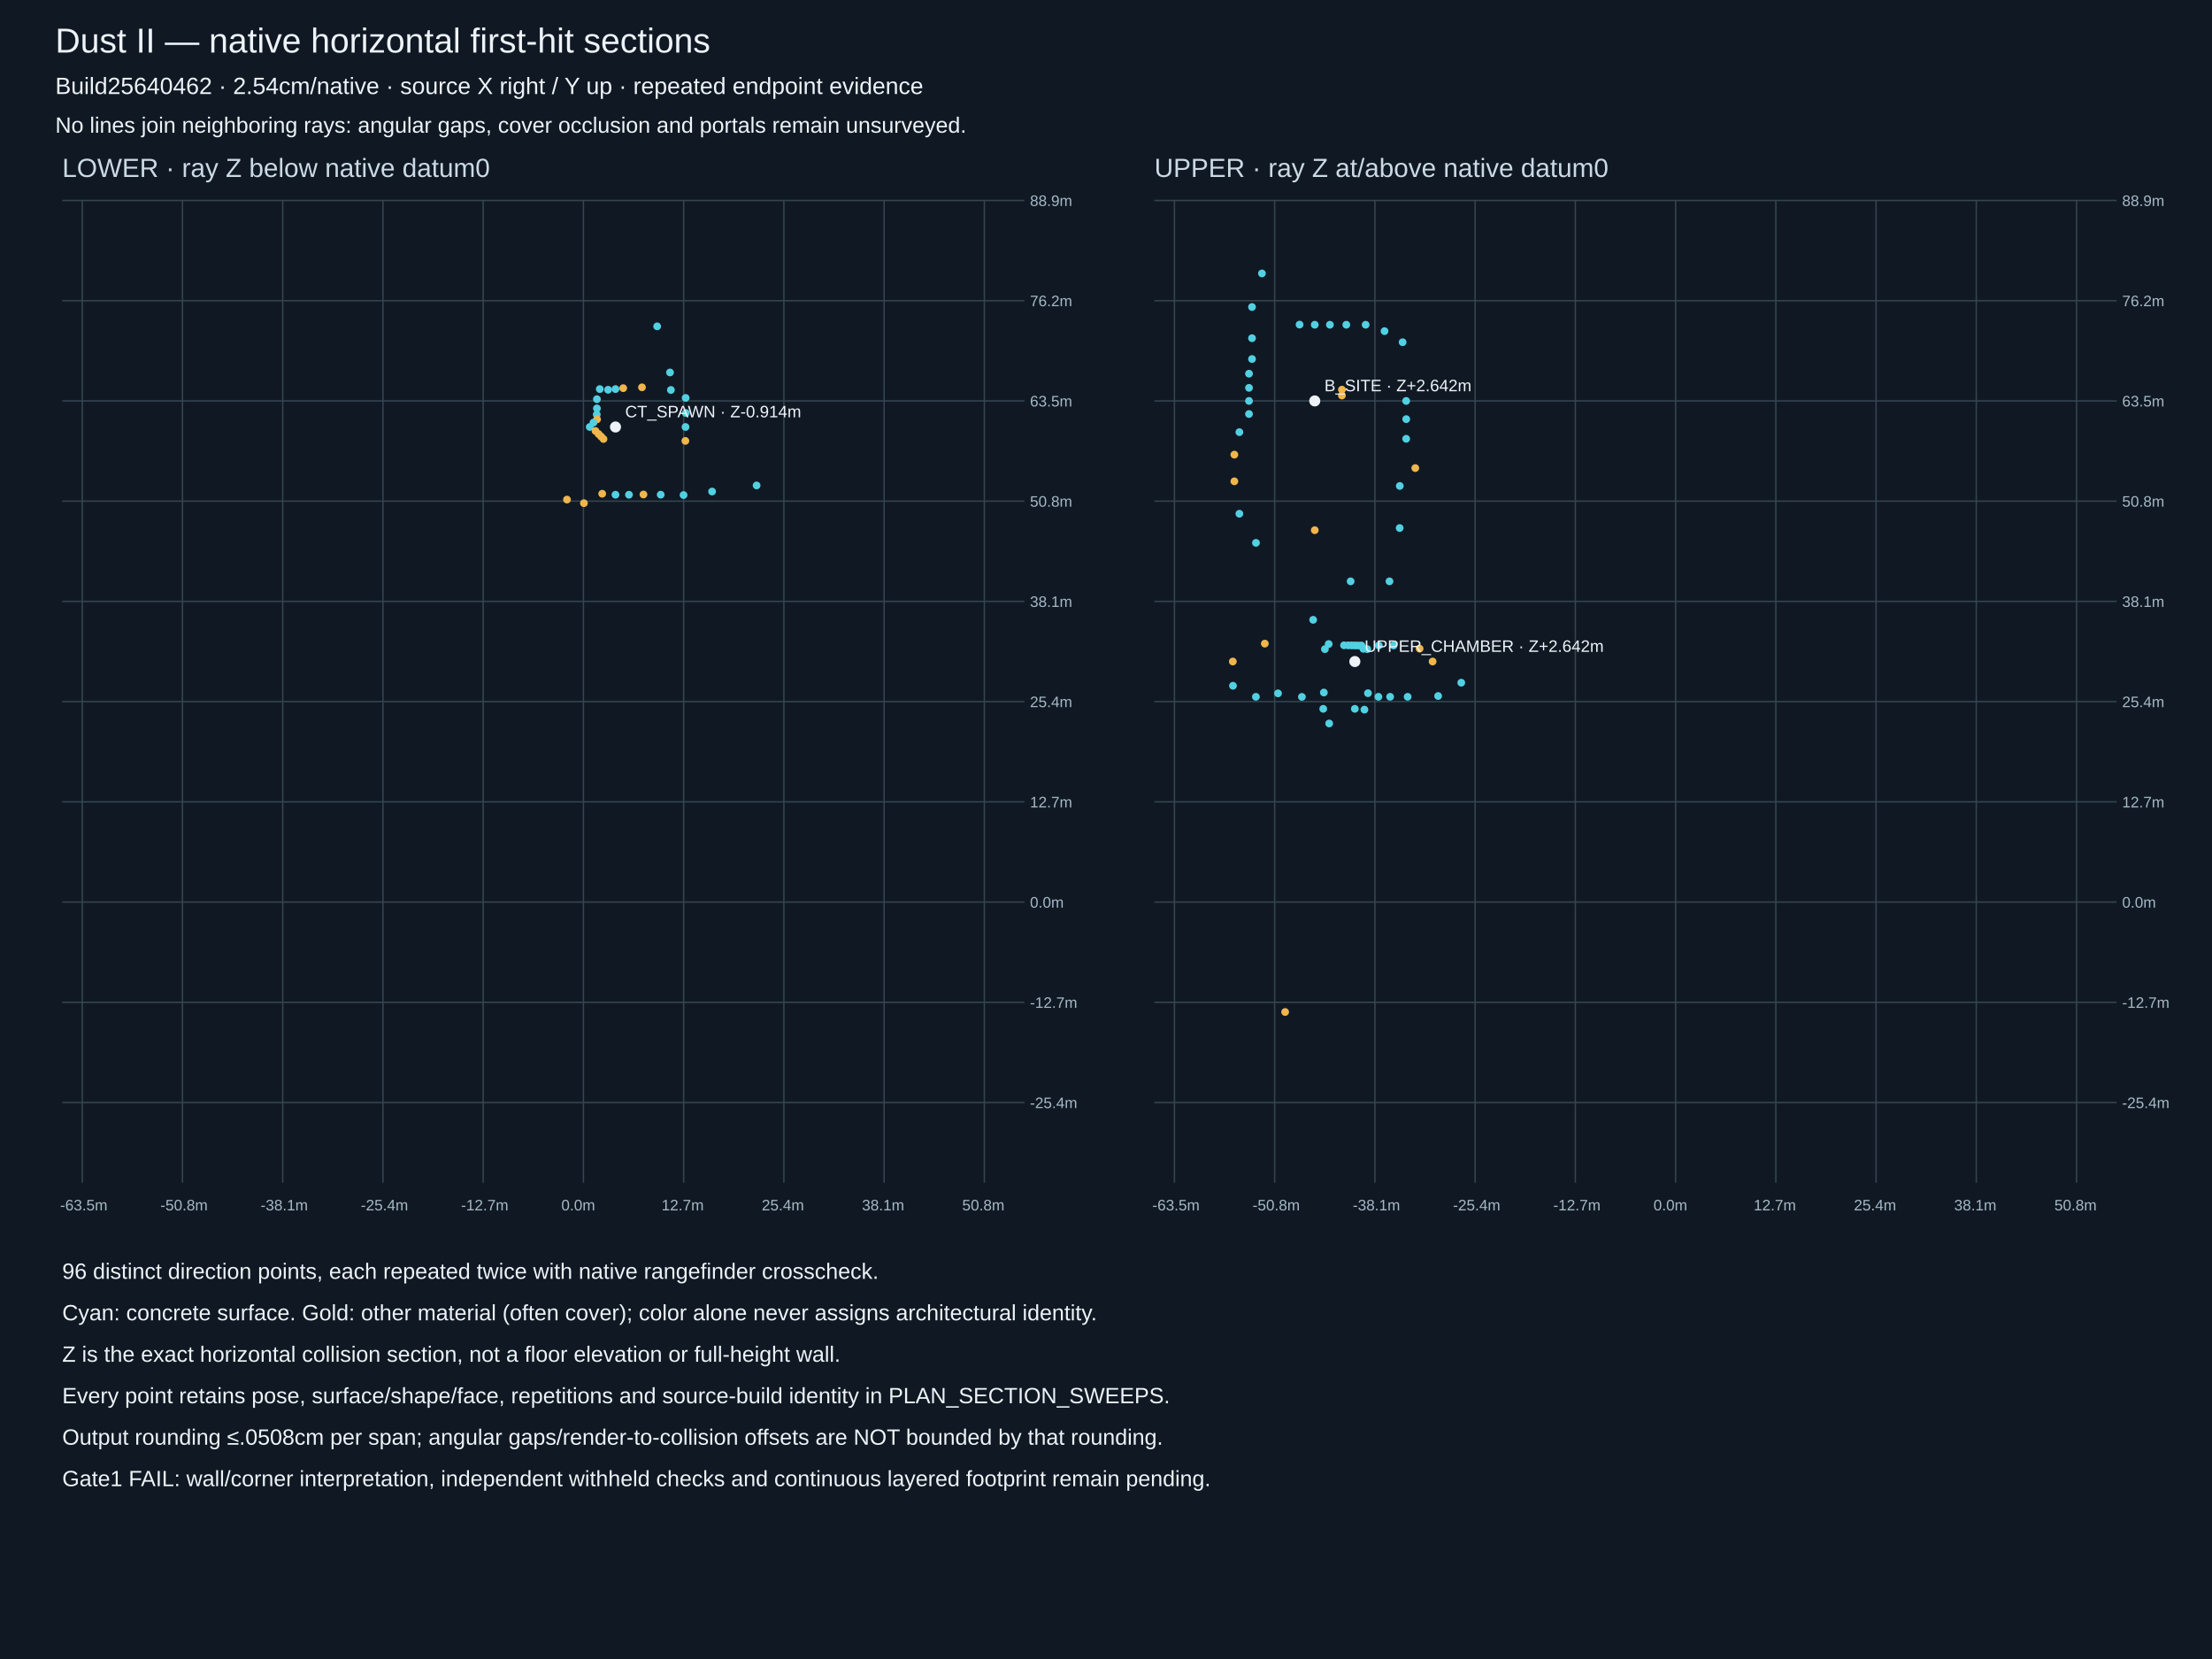
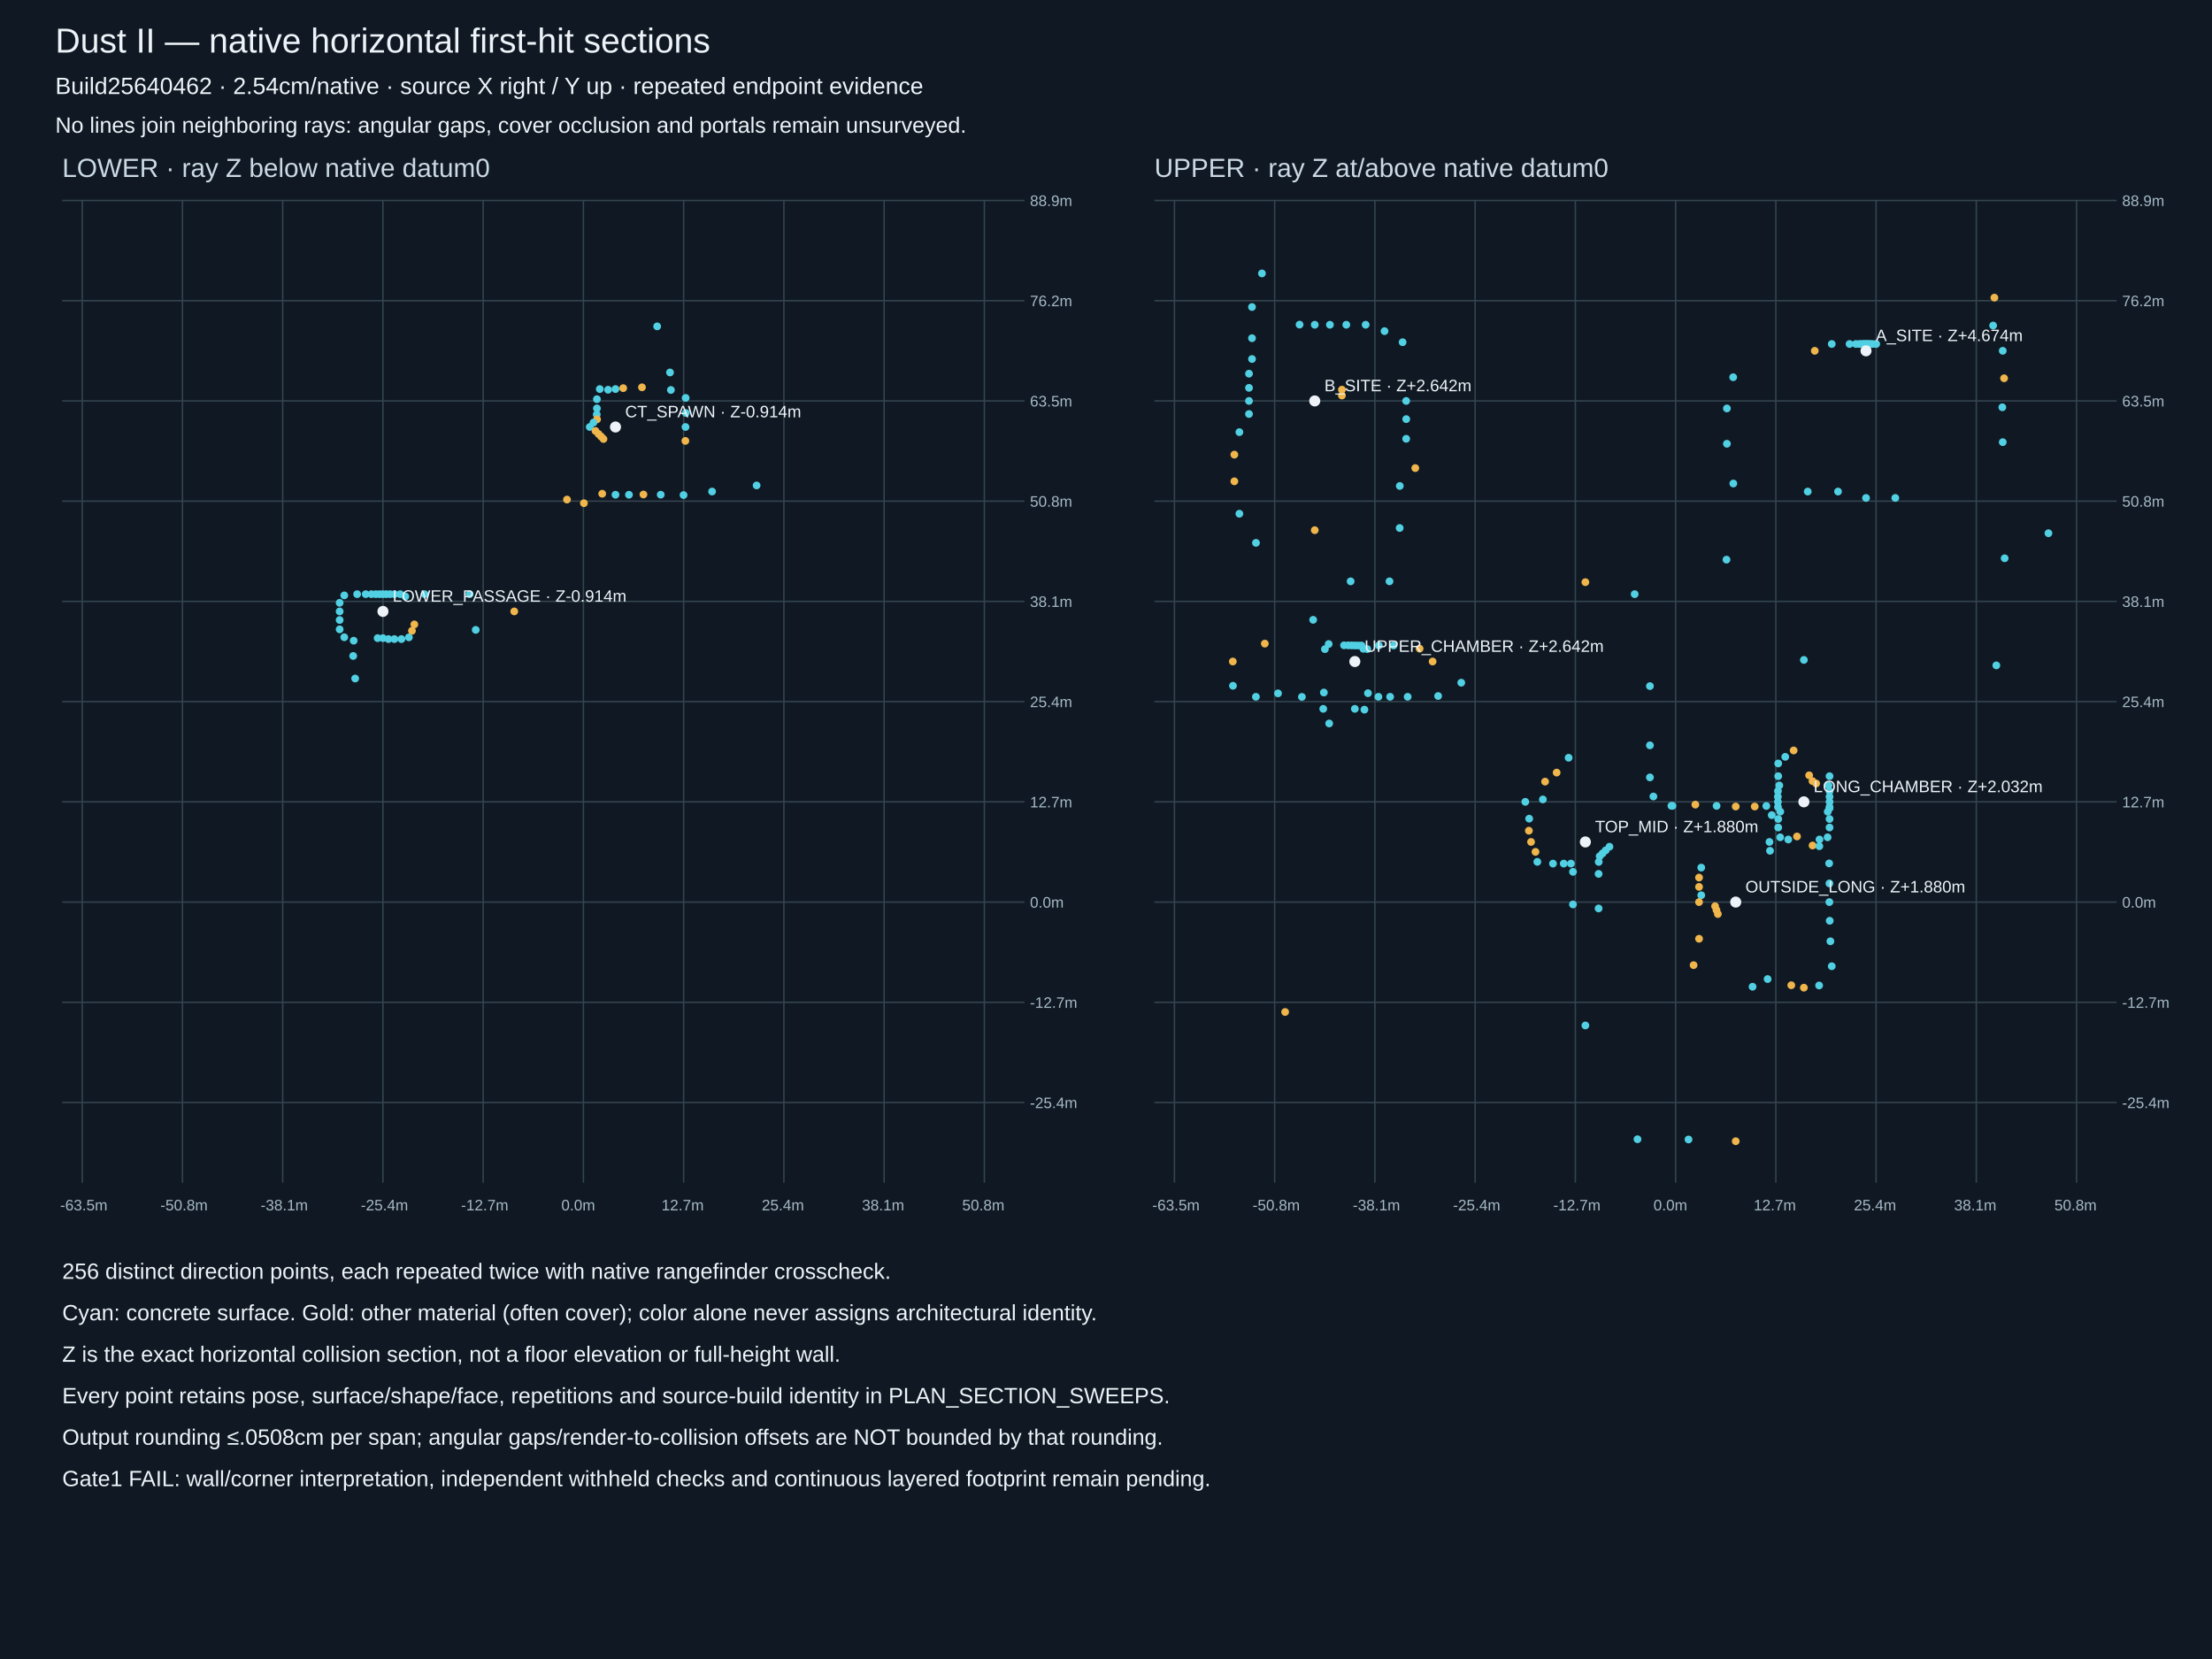
<svg xmlns="http://www.w3.org/2000/svg" width="1600" height="1200" viewBox="0 0 1600 1200">
  <rect width="1600" height="1200" fill="#101923" />
  <g fill="#edf3f8" font-family="Arial">
    <text x="40" y="38" font-size="25">Dust II — native horizontal first-hit sections</text>
    <text x="40" y="68" font-size="17">Build25640462 · 2.54cm/native · source X right / Y up · repeated endpoint evidence</text>
    <text x="40" y="96" font-size="16">No lines join neighboring rays: angular gaps, cover occlusion and portals remain unsurveyed.</text>
  </g>
  <text x="45" y="128" fill="#cbd9e4" font-family="Arial" font-size="19">LOWER · ray Z below native datum0</text>
  <path d="M59.5,855.5 L59.5,145.0" stroke="#344550" />
  <text x="43.5" y="875.5" fill="#a6b9c7" font-family="Arial" font-size="11">-63.5m</text>
  <path d="M132.0,855.5 L132.0,145.0" stroke="#344550" />
  <text x="116.0" y="875.5" fill="#a6b9c7" font-family="Arial" font-size="11">-50.8m</text>
  <path d="M204.5,855.5 L204.5,145.0" stroke="#344550" />
  <text x="188.5" y="875.5" fill="#a6b9c7" font-family="Arial" font-size="11">-38.1m</text>
  <path d="M277.0,855.5 L277.0,145.0" stroke="#344550" />
  <text x="261.0" y="875.5" fill="#a6b9c7" font-family="Arial" font-size="11">-25.4m</text>
  <path d="M349.5,855.5 L349.5,145.0" stroke="#344550" />
  <text x="333.5" y="875.5" fill="#a6b9c7" font-family="Arial" font-size="11">-12.7m</text>
  <path d="M422.0,855.5 L422.0,145.0" stroke="#344550" />
  <text x="406.0" y="875.5" fill="#a6b9c7" font-family="Arial" font-size="11">0.0m</text>
  <path d="M494.5,855.5 L494.5,145.0" stroke="#344550" />
  <text x="478.5" y="875.5" fill="#a6b9c7" font-family="Arial" font-size="11">12.7m</text>
  <path d="M567.0,855.5 L567.0,145.0" stroke="#344550" />
  <text x="551.0" y="875.5" fill="#a6b9c7" font-family="Arial" font-size="11">25.4m</text>
  <path d="M639.5,855.5 L639.5,145.0" stroke="#344550" />
  <text x="623.5" y="875.5" fill="#a6b9c7" font-family="Arial" font-size="11">38.1m</text>
  <path d="M712.0,855.5 L712.0,145.0" stroke="#344550" />
  <text x="696.0" y="875.5" fill="#a6b9c7" font-family="Arial" font-size="11">50.8m</text>
  <path d="M45.0,797.5 L741.0,797.5" stroke="#344550" />
  <text x="745.0" y="801.5" fill="#a6b9c7" font-family="Arial" font-size="11">-25.4m</text>
  <path d="M45.0,725.0 L741.0,725.0" stroke="#344550" />
  <text x="745.0" y="729.0" fill="#a6b9c7" font-family="Arial" font-size="11">-12.7m</text>
  <path d="M45.0,652.5 L741.0,652.5" stroke="#344550" />
  <text x="745.0" y="656.5" fill="#a6b9c7" font-family="Arial" font-size="11">0.0m</text>
  <path d="M45.0,580.0 L741.0,580.0" stroke="#344550" />
  <text x="745.0" y="584.0" fill="#a6b9c7" font-family="Arial" font-size="11">12.7m</text>
  <path d="M45.0,507.5 L741.0,507.5" stroke="#344550" />
  <text x="745.0" y="511.5" fill="#a6b9c7" font-family="Arial" font-size="11">25.4m</text>
  <path d="M45.0,435.0 L741.0,435.0" stroke="#344550" />
  <text x="745.0" y="439.0" fill="#a6b9c7" font-family="Arial" font-size="11">38.1m</text>
  <path d="M45.0,362.5 L741.0,362.5" stroke="#344550" />
  <text x="745.0" y="366.5" fill="#a6b9c7" font-family="Arial" font-size="11">50.8m</text>
  <path d="M45.0,290.0 L741.0,290.0" stroke="#344550" />
  <text x="745.0" y="294.0" fill="#a6b9c7" font-family="Arial" font-size="11">63.5m</text>
  <path d="M45.0,217.5 L741.0,217.5" stroke="#344550" />
  <text x="745.0" y="221.5" fill="#a6b9c7" font-family="Arial" font-size="11">76.2m</text>
  <path d="M45.0,145.0 L741.0,145.0" stroke="#344550" />
  <text x="745.0" y="149.0" fill="#a6b9c7" font-family="Arial" font-size="11">88.9m</text>
  <g>
    <circle cx="495.846" cy="308.85" r="2.8" fill="#52d0e3" />
  </g>
  <g>
    <circle cx="496.073" cy="298.73" r="2.8" fill="#52d0e3" />
  </g>
  <g>
    <circle cx="495.951" cy="287.828" r="2.8" fill="#52d0e3" />
  </g>
  <g>
    <circle cx="485.274" cy="282.074" r="2.8" fill="#52d0e3" />
  </g>
  <g>
    <circle cx="484.64" cy="269.41" r="2.8" fill="#52d0e3" />
  </g>
  <g>
    <circle cx="464.373" cy="280.156" r="2.8" fill="#f0b64c" />
  </g>
  <g>
    <circle cx="475.351" cy="236.06" r="2.8" fill="#52d0e3" />
  </g>
  <g>
    <circle cx="450.787" cy="280.764" r="2.8" fill="#f0b64c" />
  </g>
  <g>
    <circle cx="445.2" cy="281.422" r="2.8" fill="#52d0e3" />
  </g>
  <g>
    <circle cx="439.841" cy="281.909" r="2.8" fill="#52d0e3" />
  </g>
  <g>
    <circle cx="433.839" cy="281.422" r="2.8" fill="#52d0e3" />
  </g>
  <g>
    <circle cx="431.767" cy="288.746" r="2.8" fill="#52d0e3" />
  </g>
  <g>
    <circle cx="431.767" cy="295.417" r="2.8" fill="#52d0e3" />
  </g>
  <g>
    <circle cx="431.653" cy="299.798" r="2.8" fill="#52d0e3" />
  </g>
  <g>
    <circle cx="431.864" cy="303.327" r="2.8" fill="#f0b64c" />
  </g>
  <g>
    <circle cx="429.263" cy="305.68" r="2.8" fill="#52d0e3" />
  </g>
  <g>
    <circle cx="426.586" cy="308.85" r="2.8" fill="#52d0e3" />
  </g>
  <g>
    <circle cx="430.751" cy="311.724" r="2.8" fill="#f0b64c" />
  </g>
  <g>
    <circle cx="432.95" cy="313.924" r="2.8" fill="#f0b64c" />
  </g>
  <g>
    <circle cx="434.828" cy="315.78" r="2.8" fill="#f0b64c" />
  </g>
  <g>
    <circle cx="436.522" cy="317.528" r="2.8" fill="#f0b64c" />
  </g>
  <g>
    <circle cx="410.12" cy="361.352" r="2.8" fill="#f0b64c" />
  </g>
  <g>
    <circle cx="422.37" cy="363.967" r="2.8" fill="#f0b64c" />
  </g>
  <g>
    <circle cx="435.595" cy="357.138" r="2.8" fill="#f0b64c" />
  </g>
  <g>
    <circle cx="445.2" cy="357.86" r="2.8" fill="#52d0e3" />
  </g>
  <g>
    <circle cx="454.948" cy="357.86" r="2.8" fill="#52d0e3" />
  </g>
  <g>
    <circle cx="465.426" cy="357.679" r="2.8" fill="#f0b64c" />
  </g>
  <g>
    <circle cx="477.921" cy="357.819" r="2.8" fill="#52d0e3" />
  </g>
  <g>
    <circle cx="494.433" cy="358.083" r="2.8" fill="#52d0e3" />
  </g>
  <g>
    <circle cx="515.074" cy="355.539" r="2.8" fill="#52d0e3" />
  </g>
  <g>
    <circle cx="547.276" cy="351.131" r="2.8" fill="#52d0e3" />
  </g>
  <g>
    <circle cx="495.751" cy="318.906" r="2.8" fill="#f0b64c" />
  </g>
+   <g>
+     <circle cx="371.971" cy="442.25" r="2.8" fill="#f0b64c" />
+   </g>
+   <g>
+     <circle cx="339.691" cy="429.78" r="2.8" fill="#52d0e3" />
+   </g>
+   <g>
+     <circle cx="307.105" cy="429.78" r="2.8" fill="#52d0e3" />
+   </g>
+   <g>
+     <circle cx="293.192" cy="431.432" r="2.8" fill="#52d0e3" />
+   </g>
+   <g>
+     <circle cx="289.47" cy="429.78" r="2.8" fill="#52d0e3" />
+   </g>
+   <g>
+     <circle cx="285.332" cy="429.78" r="2.8" fill="#52d0e3" />
+   </g>
+   <g>
+     <circle cx="282.165" cy="429.78" r="2.8" fill="#52d0e3" />
+   </g>
+   <g>
+     <circle cx="279.481" cy="429.78" r="2.8" fill="#52d0e3" />
+   </g>
+   <g>
+     <circle cx="277.0" cy="429.78" r="2.8" fill="#52d0e3" />
+   </g>
+   <g>
+     <circle cx="274.519" cy="429.78" r="2.8" fill="#52d0e3" />
+   </g>
+   <g>
+     <circle cx="271.835" cy="429.78" r="2.8" fill="#52d0e3" />
+   </g>
+   <g>
+     <circle cx="268.668" cy="429.78" r="2.8" fill="#52d0e3" />
+   </g>
+   <g>
+     <circle cx="264.53" cy="429.78" r="2.8" fill="#52d0e3" />
+   </g>
+   <g>
+     <circle cx="258.337" cy="429.78" r="2.8" fill="#52d0e3" />
+   </g>
+   <g>
+     <circle cx="249.022" cy="430.662" r="2.8" fill="#52d0e3" />
+   </g>
+   <g>
+     <circle cx="245.68" cy="436.019" r="2.8" fill="#52d0e3" />
+   </g>
+   <g>
+     <circle cx="245.68" cy="442.25" r="2.8" fill="#52d0e3" />
+   </g>
+   <g>
+     <circle cx="245.68" cy="448.481" r="2.8" fill="#52d0e3" />
+   </g>
+   <g>
+     <circle cx="245.68" cy="455.223" r="2.8" fill="#52d0e3" />
+   </g>
+   <g>
+     <circle cx="249.021" cy="460.945" r="2.8" fill="#52d0e3" />
+   </g>
+   <g>
+     <circle cx="255.831" cy="463.419" r="2.8" fill="#52d0e3" />
+   </g>
+   <g>
+     <circle cx="255.472" cy="474.469" r="2.8" fill="#52d0e3" />
+   </g>
+   <g>
+     <circle cx="256.894" cy="490.789" r="2.8" fill="#52d0e3" />
+   </g>
+   <g>
+     <circle cx="273.156" cy="461.574" r="2.8" fill="#52d0e3" />
+   </g>
+   <g>
+     <circle cx="277.0" cy="461.579" r="2.8" fill="#52d0e3" />
+   </g>
+   <g>
+     <circle cx="280.98" cy="462.26" r="2.8" fill="#52d0e3" />
+   </g>
+   <g>
+     <circle cx="285.288" cy="462.26" r="2.8" fill="#52d0e3" />
+   </g>
+   <g>
+     <circle cx="290.37" cy="462.26" r="2.8" fill="#52d0e3" />
+   </g>
+   <g>
+     <circle cx="295.759" cy="461.009" r="2.8" fill="#52d0e3" />
+   </g>
+   <g>
+     <circle cx="297.992" cy="456.276" r="2.8" fill="#f0b64c" />
+   </g>
+   <g>
+     <circle cx="299.704" cy="451.655" r="2.8" fill="#f0b64c" />
+   </g>
+   <g>
+     <circle cx="344.11" cy="455.599" r="2.8" fill="#52d0e3" />
+   </g>
  <circle cx="445.2" cy="308.85" r="4" fill="#edf3f8" />
  <text x="452.2" y="301.85" fill="#edf3f8" font-family="Arial" font-size="12">CT_SPAWN · Z-0.914m</text>
+   <circle cx="277.0" cy="442.25" r="4" fill="#edf3f8" />
+   <text x="284.0" y="435.25" fill="#edf3f8" font-family="Arial" font-size="12">LOWER_PASSAGE · Z-0.914m</text>
  <text x="835" y="128" fill="#cbd9e4" font-family="Arial" font-size="19">UPPER · ray Z at/above native datum0</text>
  <path d="M849.5,855.5 L849.5,145.0" stroke="#344550" />
  <text x="833.5" y="875.5" fill="#a6b9c7" font-family="Arial" font-size="11">-63.5m</text>
  <path d="M922.0,855.5 L922.0,145.0" stroke="#344550" />
  <text x="906.0" y="875.5" fill="#a6b9c7" font-family="Arial" font-size="11">-50.8m</text>
  <path d="M994.5,855.5 L994.5,145.0" stroke="#344550" />
  <text x="978.5" y="875.5" fill="#a6b9c7" font-family="Arial" font-size="11">-38.1m</text>
  <path d="M1067.0,855.5 L1067.0,145.0" stroke="#344550" />
  <text x="1051.0" y="875.5" fill="#a6b9c7" font-family="Arial" font-size="11">-25.4m</text>
  <path d="M1139.5,855.5 L1139.5,145.0" stroke="#344550" />
  <text x="1123.5" y="875.5" fill="#a6b9c7" font-family="Arial" font-size="11">-12.7m</text>
  <path d="M1212.0,855.5 L1212.0,145.0" stroke="#344550" />
  <text x="1196.0" y="875.5" fill="#a6b9c7" font-family="Arial" font-size="11">0.0m</text>
  <path d="M1284.5,855.5 L1284.5,145.0" stroke="#344550" />
  <text x="1268.5" y="875.5" fill="#a6b9c7" font-family="Arial" font-size="11">12.7m</text>
  <path d="M1357.0,855.5 L1357.0,145.0" stroke="#344550" />
  <text x="1341.0" y="875.5" fill="#a6b9c7" font-family="Arial" font-size="11">25.4m</text>
  <path d="M1429.5,855.5 L1429.5,145.0" stroke="#344550" />
  <text x="1413.5" y="875.5" fill="#a6b9c7" font-family="Arial" font-size="11">38.1m</text>
  <path d="M1502.0,855.5 L1502.0,145.0" stroke="#344550" />
  <text x="1486.0" y="875.5" fill="#a6b9c7" font-family="Arial" font-size="11">50.8m</text>
  <path d="M835.0,797.5 L1531.0,797.5" stroke="#344550" />
  <text x="1535.0" y="801.5" fill="#a6b9c7" font-family="Arial" font-size="11">-25.4m</text>
  <path d="M835.0,725.0 L1531.0,725.0" stroke="#344550" />
  <text x="1535.0" y="729.0" fill="#a6b9c7" font-family="Arial" font-size="11">-12.7m</text>
  <path d="M835.0,652.5 L1531.0,652.5" stroke="#344550" />
  <text x="1535.0" y="656.5" fill="#a6b9c7" font-family="Arial" font-size="11">0.0m</text>
  <path d="M835.0,580.0 L1531.0,580.0" stroke="#344550" />
  <text x="1535.0" y="584.0" fill="#a6b9c7" font-family="Arial" font-size="11">12.7m</text>
  <path d="M835.0,507.5 L1531.0,507.5" stroke="#344550" />
  <text x="1535.0" y="511.5" fill="#a6b9c7" font-family="Arial" font-size="11">25.4m</text>
  <path d="M835.0,435.0 L1531.0,435.0" stroke="#344550" />
  <text x="1535.0" y="439.0" fill="#a6b9c7" font-family="Arial" font-size="11">38.1m</text>
  <path d="M835.0,362.5 L1531.0,362.5" stroke="#344550" />
  <text x="1535.0" y="366.5" fill="#a6b9c7" font-family="Arial" font-size="11">50.8m</text>
  <path d="M835.0,290.0 L1531.0,290.0" stroke="#344550" />
  <text x="1535.0" y="294.0" fill="#a6b9c7" font-family="Arial" font-size="11">63.5m</text>
  <path d="M835.0,217.5 L1531.0,217.5" stroke="#344550" />
  <text x="1535.0" y="221.5" fill="#a6b9c7" font-family="Arial" font-size="11">76.2m</text>
  <path d="M835.0,145.0 L1531.0,145.0" stroke="#344550" />
  <text x="1535.0" y="149.0" fill="#a6b9c7" font-family="Arial" font-size="11">88.9m</text>
  <g>
    <circle cx="1017.12" cy="290.0" r="2.8" fill="#52d0e3" />
  </g>
  <g>
    <circle cx="970.648" cy="286.092" r="2.8" fill="#f0b64c" />
  </g>
  <g>
    <circle cx="970.648" cy="281.863" r="2.8" fill="#f0b64c" />
  </g>
  <g>
    <circle cx="1014.551" cy="247.537" r="2.8" fill="#52d0e3" />
  </g>
  <g>
    <circle cx="1001.473" cy="239.527" r="2.8" fill="#52d0e3" />
  </g>
  <g>
    <circle cx="987.817" cy="234.9" r="2.8" fill="#52d0e3" />
  </g>
  <g>
    <circle cx="973.824" cy="234.899" r="2.8" fill="#52d0e3" />
  </g>
  <g>
    <circle cx="961.961" cy="234.899" r="2.8" fill="#52d0e3" />
  </g>
  <g>
    <circle cx="951.0" cy="234.9" r="2.8" fill="#52d0e3" />
  </g>
  <g>
    <circle cx="940.019" cy="234.797" r="2.8" fill="#52d0e3" />
  </g>
  <g>
    <circle cx="912.801" cy="197.78" r="2.8" fill="#52d0e3" />
  </g>
  <g>
    <circle cx="905.611" cy="222.07" r="2.8" fill="#52d0e3" />
  </g>
  <g>
    <circle cx="905.621" cy="244.621" r="2.8" fill="#52d0e3" />
  </g>
  <g>
    <circle cx="905.627" cy="259.682" r="2.8" fill="#52d0e3" />
  </g>
  <g>
    <circle cx="903.439" cy="270.3" r="2.8" fill="#52d0e3" />
  </g>
  <g>
    <circle cx="903.44" cy="280.54" r="2.8" fill="#52d0e3" />
  </g>
  <g>
    <circle cx="903.439" cy="290.0" r="2.8" fill="#52d0e3" />
  </g>
  <g>
    <circle cx="903.439" cy="299.46" r="2.8" fill="#52d0e3" />
  </g>
  <g>
    <circle cx="896.48" cy="312.582" r="2.8" fill="#52d0e3" />
  </g>
  <g>
    <circle cx="892.845" cy="328.859" r="2.8" fill="#f0b64c" />
  </g>
  <g>
    <circle cx="892.845" cy="348.155" r="2.8" fill="#f0b64c" />
  </g>
  <g>
    <circle cx="896.48" cy="371.596" r="2.8" fill="#52d0e3" />
  </g>
  <g>
    <circle cx="908.477" cy="392.66" r="2.8" fill="#52d0e3" />
  </g>
  <g>
    <circle cx="908.429" cy="504.02" r="2.8" fill="#52d0e3" />
  </g>
  <g>
    <circle cx="951.0" cy="383.5" r="2.8" fill="#f0b64c" />
  </g>
  <g>
    <circle cx="976.958" cy="420.5" r="2.8" fill="#52d0e3" />
  </g>
  <g>
    <circle cx="1005.055" cy="420.5" r="2.8" fill="#52d0e3" />
  </g>
  <g>
    <circle cx="1012.425" cy="381.93" r="2.8" fill="#52d0e3" />
  </g>
  <g>
    <circle cx="1012.509" cy="351.509" r="2.8" fill="#52d0e3" />
  </g>
  <g>
    <circle cx="1023.704" cy="338.579" r="2.8" fill="#f0b64c" />
  </g>
  <g>
    <circle cx="1017.13" cy="317.392" r="2.8" fill="#52d0e3" />
  </g>
  <g>
    <circle cx="1017.168" cy="303.162" r="2.8" fill="#52d0e3" />
  </g>
  <g>
    <circle cx="1036.254" cy="478.5" r="2.8" fill="#f0b64c" />
  </g>
  <g>
    <circle cx="1026.838" cy="469.184" r="2.8" fill="#f0b64c" />
  </g>
  <g>
    <circle cx="1008.005" cy="466.9" r="2.8" fill="#52d0e3" />
  </g>
  <g>
    <circle cx="997.361" cy="466.9" r="2.8" fill="#52d0e3" />
  </g>
  <g>
    <circle cx="988.981" cy="469.519" r="2.8" fill="#52d0e3" />
  </g>
  <g>
    <circle cx="986.147" cy="469.3" r="2.8" fill="#52d0e3" />
  </g>
  <g>
    <circle cx="984.805" cy="466.9" r="2.8" fill="#52d0e3" />
  </g>
  <g>
    <circle cx="982.307" cy="466.9" r="2.8" fill="#52d0e3" />
  </g>
  <g>
    <circle cx="980.0" cy="466.878" r="2.8" fill="#52d0e3" />
  </g>
  <g>
    <circle cx="977.68" cy="466.836" r="2.8" fill="#52d0e3" />
  </g>
  <g>
    <circle cx="975.154" cy="466.803" r="2.8" fill="#52d0e3" />
  </g>
  <g>
    <circle cx="972.166" cy="466.775" r="2.8" fill="#52d0e3" />
  </g>
  <g>
    <circle cx="949.84" cy="448.34" r="2.8" fill="#52d0e3" />
  </g>
  <g>
    <circle cx="961.059" cy="465.844" r="2.8" fill="#52d0e3" />
  </g>
  <g>
    <circle cx="958.34" cy="469.527" r="2.8" fill="#52d0e3" />
  </g>
  <g>
    <circle cx="914.879" cy="465.547" r="2.8" fill="#f0b64c" />
  </g>
  <g>
    <circle cx="891.734" cy="478.5" r="2.8" fill="#f0b64c" />
  </g>
  <g>
    <circle cx="891.84" cy="496.036" r="2.8" fill="#52d0e3" />
  </g>
  <g>
    <circle cx="924.427" cy="501.519" r="2.8" fill="#52d0e3" />
  </g>
  <g>
    <circle cx="941.703" cy="504.09" r="2.8" fill="#52d0e3" />
  </g>
  <g>
    <circle cx="957.582" cy="500.918" r="2.8" fill="#52d0e3" />
  </g>
  <g>
    <circle cx="957.132" cy="512.726" r="2.8" fill="#52d0e3" />
  </g>
  <g>
    <circle cx="961.44" cy="523.308" r="2.8" fill="#52d0e3" />
  </g>
  <g>
    <circle cx="929.576" cy="732.001" r="2.8" fill="#f0b64c" />
  </g>
  <g>
    <circle cx="980.0" cy="512.724" r="2.8" fill="#52d0e3" />
  </g>
  <g>
    <circle cx="986.922" cy="513.3" r="2.8" fill="#52d0e3" />
  </g>
  <g>
    <circle cx="989.49" cy="501.41" r="2.8" fill="#52d0e3" />
  </g>
  <g>
    <circle cx="997.052" cy="504.02" r="2.8" fill="#52d0e3" />
  </g>
  <g>
    <circle cx="1005.52" cy="504.02" r="2.8" fill="#52d0e3" />
  </g>
  <g>
    <circle cx="1018.193" cy="504.02" r="2.8" fill="#52d0e3" />
  </g>
  <g>
    <circle cx="1040.237" cy="503.452" r="2.8" fill="#52d0e3" />
  </g>
  <g>
    <circle cx="1056.975" cy="493.812" r="2.8" fill="#52d0e3" />
  </g>
+   <g>
+     <circle cx="1323.36" cy="580.0" r="2.8" fill="#52d0e3" />
+   </g>
+   <g>
+     <circle cx="1323.36" cy="576.308" r="2.8" fill="#52d0e3" />
+   </g>
+   <g>
+     <circle cx="1323.36" cy="572.312" r="2.8" fill="#52d0e3" />
+   </g>
+   <g>
+     <circle cx="1322.573" cy="568.124" r="2.8" fill="#52d0e3" />
+   </g>
+   <g>
+     <circle cx="1323.36" cy="561.44" r="2.8" fill="#52d0e3" />
+   </g>
+   <g>
+     <circle cx="1313.678" cy="566.714" r="2.8" fill="#f0b64c" />
+   </g>
+   <g>
+     <circle cx="1311.022" cy="564.979" r="2.8" fill="#f0b64c" />
+   </g>
+   <g>
+     <circle cx="1308.616" cy="560.812" r="2.8" fill="#f0b64c" />
+   </g>
+   <g>
+     <circle cx="1304.8" cy="477.34" r="2.8" fill="#52d0e3" />
+   </g>
+   <g>
+     <circle cx="1297.405" cy="542.822" r="2.8" fill="#f0b64c" />
+   </g>
+   <g>
+     <circle cx="1291.312" cy="547.437" r="2.8" fill="#52d0e3" />
+   </g>
+   <g>
+     <circle cx="1286.24" cy="552.222" r="2.8" fill="#52d0e3" />
+   </g>
+   <g>
+     <circle cx="1286.24" cy="561.44" r="2.8" fill="#52d0e3" />
+   </g>
+   <g>
+     <circle cx="1287.027" cy="568.124" r="2.8" fill="#52d0e3" />
+   </g>
+   <g>
+     <circle cx="1286.036" cy="572.228" r="2.8" fill="#52d0e3" />
+   </g>
+   <g>
+     <circle cx="1285.969" cy="576.255" r="2.8" fill="#52d0e3" />
+   </g>
+   <g>
+     <circle cx="1285.996" cy="580.0" r="2.8" fill="#52d0e3" />
+   </g>
+   <g>
+     <circle cx="1286.059" cy="583.728" r="2.8" fill="#52d0e3" />
+   </g>
+   <g>
+     <circle cx="1287.718" cy="587.076" r="2.8" fill="#52d0e3" />
+   </g>
+   <g>
+     <circle cx="1286.24" cy="592.402" r="2.8" fill="#52d0e3" />
+   </g>
+   <g>
+     <circle cx="1286.24" cy="598.56" r="2.8" fill="#52d0e3" />
+   </g>
+   <g>
+     <circle cx="1287.66" cy="605.653" r="2.8" fill="#52d0e3" />
+   </g>
+   <g>
+     <circle cx="1293.523" cy="607.225" r="2.8" fill="#52d0e3" />
+   </g>
+   <g>
+     <circle cx="1299.818" cy="605.044" r="2.8" fill="#f0b64c" />
+   </g>
+   <g>
+     <circle cx="1304.8" cy="714.415" r="2.8" fill="#f0b64c" />
+   </g>
+   <g>
+     <circle cx="1311.081" cy="611.578" r="2.8" fill="#f0b64c" />
+   </g>
+   <g>
+     <circle cx="1316.077" cy="607.225" r="2.8" fill="#52d0e3" />
+   </g>
+   <g>
+     <circle cx="1321.943" cy="605.656" r="2.8" fill="#52d0e3" />
+   </g>
+   <g>
+     <circle cx="1323.36" cy="598.56" r="2.8" fill="#52d0e3" />
+   </g>
+   <g>
+     <circle cx="1323.36" cy="592.402" r="2.8" fill="#52d0e3" />
+   </g>
+   <g>
+     <circle cx="1322.052" cy="587.146" r="2.8" fill="#52d0e3" />
+   </g>
+   <g>
+     <circle cx="1323.36" cy="583.692" r="2.8" fill="#52d0e3" />
+   </g>
+   <g>
+     <circle cx="1448.64" cy="253.75" r="2.8" fill="#52d0e3" />
+   </g>
+   <g>
+     <circle cx="1441.68" cy="235.464" r="2.8" fill="#52d0e3" />
+   </g>
+   <g>
+     <circle cx="1442.596" cy="215.292" r="2.8" fill="#f0b64c" />
+   </g>
+   <g>
+     <circle cx="1357.128" cy="248.82" r="2.8" fill="#52d0e3" />
+   </g>
+   <g>
+     <circle cx="1354.68" cy="248.82" r="2.8" fill="#52d0e3" />
+   </g>
+   <g>
+     <circle cx="1353.044" cy="248.82" r="2.8" fill="#52d0e3" />
+   </g>
+   <g>
+     <circle cx="1351.792" cy="248.82" r="2.8" fill="#52d0e3" />
+   </g>
+   <g>
+     <circle cx="1350.73" cy="248.82" r="2.8" fill="#52d0e3" />
+   </g>
+   <g>
+     <circle cx="1349.75" cy="248.82" r="2.8" fill="#52d0e3" />
+   </g>
+   <g>
+     <circle cx="1348.77" cy="248.82" r="2.8" fill="#52d0e3" />
+   </g>
+   <g>
+     <circle cx="1347.708" cy="248.82" r="2.8" fill="#52d0e3" />
+   </g>
+   <g>
+     <circle cx="1346.456" cy="248.82" r="2.8" fill="#52d0e3" />
+   </g>
+   <g>
+     <circle cx="1344.82" cy="248.82" r="2.8" fill="#52d0e3" />
+   </g>
+   <g>
+     <circle cx="1342.372" cy="248.82" r="2.8" fill="#52d0e3" />
+   </g>
+   <g>
+     <circle cx="1337.848" cy="248.82" r="2.8" fill="#52d0e3" />
+   </g>
+   <g>
+     <circle cx="1324.965" cy="248.82" r="2.8" fill="#52d0e3" />
+   </g>
+   <g>
+     <circle cx="1312.679" cy="253.75" r="2.8" fill="#f0b64c" />
+   </g>
+   <g>
+     <circle cx="1253.657" cy="272.864" r="2.8" fill="#52d0e3" />
+   </g>
+   <g>
+     <circle cx="1249.12" cy="295.432" r="2.8" fill="#52d0e3" />
+   </g>
+   <g>
+     <circle cx="1249.12" cy="320.989" r="2.8" fill="#52d0e3" />
+   </g>
+   <g>
+     <circle cx="1253.761" cy="349.739" r="2.8" fill="#52d0e3" />
+   </g>
+   <g>
+     <circle cx="1248.814" cy="404.811" r="2.8" fill="#52d0e3" />
+   </g>
+   <g>
+     <circle cx="1307.58" cy="355.559" r="2.8" fill="#52d0e3" />
+   </g>
+   <g>
+     <circle cx="1329.501" cy="355.553" r="2.8" fill="#52d0e3" />
+   </g>
+   <g>
+     <circle cx="1349.75" cy="360.18" r="2.8" fill="#52d0e3" />
+   </g>
+   <g>
+     <circle cx="1370.92" cy="360.18" r="2.8" fill="#52d0e3" />
+   </g>
+   <g>
+     <circle cx="1444.0" cy="481.29" r="2.8" fill="#52d0e3" />
+   </g>
+   <g>
+     <circle cx="1450.022" cy="403.816" r="2.8" fill="#52d0e3" />
+   </g>
+   <g>
+     <circle cx="1481.7" cy="385.7" r="2.8" fill="#52d0e3" />
+   </g>
+   <g>
+     <circle cx="1448.64" cy="319.826" r="2.8" fill="#52d0e3" />
+   </g>
+   <g>
+     <circle cx="1448.346" cy="294.589" r="2.8" fill="#52d0e3" />
+   </g>
+   <g>
+     <circle cx="1449.61" cy="273.614" r="2.8" fill="#f0b64c" />
+   </g>
+   <g>
+     <circle cx="1279.898" cy="609.0" r="2.8" fill="#52d0e3" />
+   </g>
+   <g>
+     <circle cx="1277.627" cy="582.967" r="2.8" fill="#52d0e3" />
+   </g>
+   <g>
+     <circle cx="1209.763" cy="582.899" r="2.8" fill="#52d0e3" />
+   </g>
+   <g>
+     <circle cx="1195.947" cy="576.127" r="2.8" fill="#52d0e3" />
+   </g>
+   <g>
+     <circle cx="1193.44" cy="562.31" r="2.8" fill="#52d0e3" />
+   </g>
+   <g>
+     <circle cx="1193.44" cy="539.123" r="2.8" fill="#52d0e3" />
+   </g>
+   <g>
+     <circle cx="1193.44" cy="496.28" r="2.8" fill="#52d0e3" />
+   </g>
+   <g>
+     <circle cx="1182.403" cy="429.764" r="2.8" fill="#52d0e3" />
+   </g>
+   <g>
+     <circle cx="1146.75" cy="421.097" r="2.8" fill="#f0b64c" />
+   </g>
+   <g>
+     <circle cx="1134.637" cy="548.1" r="2.8" fill="#52d0e3" />
+   </g>
+   <g>
+     <circle cx="1125.972" cy="558.837" r="2.8" fill="#f0b64c" />
+   </g>
+   <g>
+     <circle cx="1117.605" cy="565.381" r="2.8" fill="#f0b64c" />
+   </g>
+   <g>
+     <circle cx="1116.01" cy="578.26" r="2.8" fill="#52d0e3" />
+   </g>
+   <g>
+     <circle cx="1103.315" cy="579.978" r="2.8" fill="#52d0e3" />
+   </g>
+   <g>
+     <circle cx="1106.095" cy="592.16" r="2.8" fill="#52d0e3" />
+   </g>
+   <g>
+     <circle cx="1105.869" cy="600.868" r="2.8" fill="#f0b64c" />
+   </g>
+   <g>
+     <circle cx="1107.449" cy="609.0" r="2.8" fill="#f0b64c" />
+   </g>
+   <g>
+     <circle cx="1110.665" cy="616.178" r="2.8" fill="#f0b64c" />
+   </g>
+   <g>
+     <circle cx="1111.988" cy="623.399" r="2.8" fill="#52d0e3" />
+   </g>
+   <g>
+     <circle cx="1123.314" cy="624.66" r="2.8" fill="#52d0e3" />
+   </g>
+   <g>
+     <circle cx="1131.09" cy="624.66" r="2.8" fill="#52d0e3" />
+   </g>
+   <g>
+     <circle cx="1136.295" cy="624.647" r="2.8" fill="#52d0e3" />
+   </g>
+   <g>
+     <circle cx="1137.792" cy="630.627" r="2.8" fill="#52d0e3" />
+   </g>
+   <g>
+     <circle cx="1137.76" cy="654.197" r="2.8" fill="#52d0e3" />
+   </g>
+   <g>
+     <circle cx="1146.75" cy="741.746" r="2.8" fill="#52d0e3" />
+   </g>
+   <g>
+     <circle cx="1156.319" cy="657.107" r="2.8" fill="#52d0e3" />
+   </g>
+   <g>
+     <circle cx="1156.32" cy="632.103" r="2.8" fill="#52d0e3" />
+   </g>
+   <g>
+     <circle cx="1156.401" cy="623.445" r="2.8" fill="#52d0e3" />
+   </g>
+   <g>
+     <circle cx="1157.1" cy="619.35" r="2.8" fill="#52d0e3" />
+   </g>
+   <g>
+     <circle cx="1159.153" cy="617.288" r="2.8" fill="#52d0e3" />
+   </g>
+   <g>
+     <circle cx="1161.433" cy="615.081" r="2.8" fill="#52d0e3" />
+   </g>
+   <g>
+     <circle cx="1164.169" cy="612.466" r="2.8" fill="#52d0e3" />
+   </g>
+   <g>
+     <circle cx="1323.24" cy="652.5" r="2.8" fill="#52d0e3" />
+   </g>
+   <g>
+     <circle cx="1323.285" cy="639.016" r="2.8" fill="#52d0e3" />
+   </g>
+   <g>
+     <circle cx="1323.083" cy="624.506" r="2.8" fill="#52d0e3" />
+   </g>
+   <g>
+     <circle cx="1315.975" cy="612.091" r="2.8" fill="#52d0e3" />
+   </g>
+   <g>
+     <circle cx="1323.36" cy="584.64" r="2.8" fill="#52d0e3" />
+   </g>
+   <g>
+     <circle cx="1280.301" cy="615.383" r="2.8" fill="#52d0e3" />
+   </g>
+   <g>
+     <circle cx="1281.545" cy="589.622" r="2.8" fill="#52d0e3" />
+   </g>
+   <g>
+     <circle cx="1269.25" cy="583.37" r="2.8" fill="#f0b64c" />
+   </g>
+   <g>
+     <circle cx="1255.5" cy="583.37" r="2.8" fill="#f0b64c" />
+   </g>
+   <g>
+     <circle cx="1241.655" cy="582.9" r="2.8" fill="#52d0e3" />
+   </g>
+   <g>
+     <circle cx="1226.296" cy="581.995" r="2.8" fill="#f0b64c" />
+   </g>
+   <g>
+     <circle cx="1208.98" cy="582.878" r="2.8" fill="#52d0e3" />
+   </g>
+   <g>
+     <circle cx="1230.56" cy="627.56" r="2.8" fill="#52d0e3" />
+   </g>
+   <g>
+     <circle cx="1228.965" cy="634.769" r="2.8" fill="#f0b64c" />
+   </g>
+   <g>
+     <circle cx="1228.965" cy="641.509" r="2.8" fill="#f0b64c" />
+   </g>
+   <g>
+     <circle cx="1230.56" cy="647.54" r="2.8" fill="#52d0e3" />
+   </g>
+   <g>
+     <circle cx="1228.965" cy="652.5" r="2.8" fill="#f0b64c" />
+   </g>
+   <g>
+     <circle cx="1240.571" cy="655.47" r="2.8" fill="#f0b64c" />
+   </g>
+   <g>
+     <circle cx="1241.564" cy="658.272" r="2.8" fill="#f0b64c" />
+   </g>
+   <g>
+     <circle cx="1242.578" cy="661.135" r="2.8" fill="#f0b64c" />
+   </g>
+   <g>
+     <circle cx="1228.965" cy="679.035" r="2.8" fill="#f0b64c" />
+   </g>
+   <g>
+     <circle cx="1225.02" cy="698.117" r="2.8" fill="#f0b64c" />
+   </g>
+   <g>
+     <circle cx="1184.446" cy="824.039" r="2.8" fill="#52d0e3" />
+   </g>
+   <g>
+     <circle cx="1221.342" cy="824.221" r="2.8" fill="#52d0e3" />
+   </g>
+   <g>
+     <circle cx="1255.5" cy="825.481" r="2.8" fill="#f0b64c" />
+   </g>
+   <g>
+     <circle cx="1267.68" cy="713.733" r="2.8" fill="#52d0e3" />
+   </g>
+   <g>
+     <circle cx="1278.564" cy="708.18" r="2.8" fill="#52d0e3" />
+   </g>
+   <g>
+     <circle cx="1295.698" cy="712.66" r="2.8" fill="#f0b64c" />
+   </g>
+   <g>
+     <circle cx="1315.82" cy="712.82" r="2.8" fill="#52d0e3" />
+   </g>
+   <g>
+     <circle cx="1324.952" cy="698.906" r="2.8" fill="#52d0e3" />
+   </g>
+   <g>
+     <circle cx="1323.975" cy="680.863" r="2.8" fill="#52d0e3" />
+   </g>
+   <g>
+     <circle cx="1323.485" cy="666.023" r="2.8" fill="#52d0e3" />
+   </g>
  <circle cx="951.0" cy="290.0" r="4" fill="#edf3f8" />
  <text x="958.0" y="283.0" fill="#edf3f8" font-family="Arial" font-size="12">B_SITE · Z+2.642m</text>
  <circle cx="980.0" cy="478.5" r="4" fill="#edf3f8" />
  <text x="987.0" y="471.5" fill="#edf3f8" font-family="Arial" font-size="12">UPPER_CHAMBER · Z+2.642m</text>
+   <circle cx="1304.8" cy="580.0" r="4" fill="#edf3f8" />
+   <text x="1311.8" y="573.0" fill="#edf3f8" font-family="Arial" font-size="12">LONG_CHAMBER · Z+2.032m</text>
+   <circle cx="1349.75" cy="253.75" r="4" fill="#edf3f8" />
+   <text x="1356.75" y="246.75" fill="#edf3f8" font-family="Arial" font-size="12">A_SITE · Z+4.674m</text>
+   <circle cx="1146.75" cy="609.0" r="4" fill="#edf3f8" />
+   <text x="1153.75" y="602.0" fill="#edf3f8" font-family="Arial" font-size="12">TOP_MID · Z+1.880m</text>
+   <circle cx="1255.5" cy="652.5" r="4" fill="#edf3f8" />
+   <text x="1262.5" y="645.5" fill="#edf3f8" font-family="Arial" font-size="12">OUTSIDE_LONG · Z+1.880m</text>
  <g fill="#edf3f8" font-family="Arial" font-size="16">
-     <text x="45" y="925">96 distinct direction points, each repeated twice with native rangefinder crosscheck.</text>
+     <text x="45" y="925">256 distinct direction points, each repeated twice with native rangefinder crosscheck.</text>
    <text x="45" y="955">Cyan: concrete surface. Gold: other material (often cover); color alone never assigns architectural identity.</text>
    <text x="45" y="985">Z is the exact horizontal collision section, not a floor elevation or full-height wall.</text>
    <text x="45" y="1015">Every point retains pose, surface/shape/face, repetitions and source-build identity in PLAN_SECTION_SWEEPS.</text>
    <text x="45" y="1045">Output rounding ≤.0508cm per span; angular gaps/render-to-collision offsets are NOT bounded by that rounding.</text>
    <text x="45" y="1075">Gate1 FAIL: wall/corner interpretation, independent withheld checks and continuous layered footprint remain pending.</text>
  </g>
</svg>
